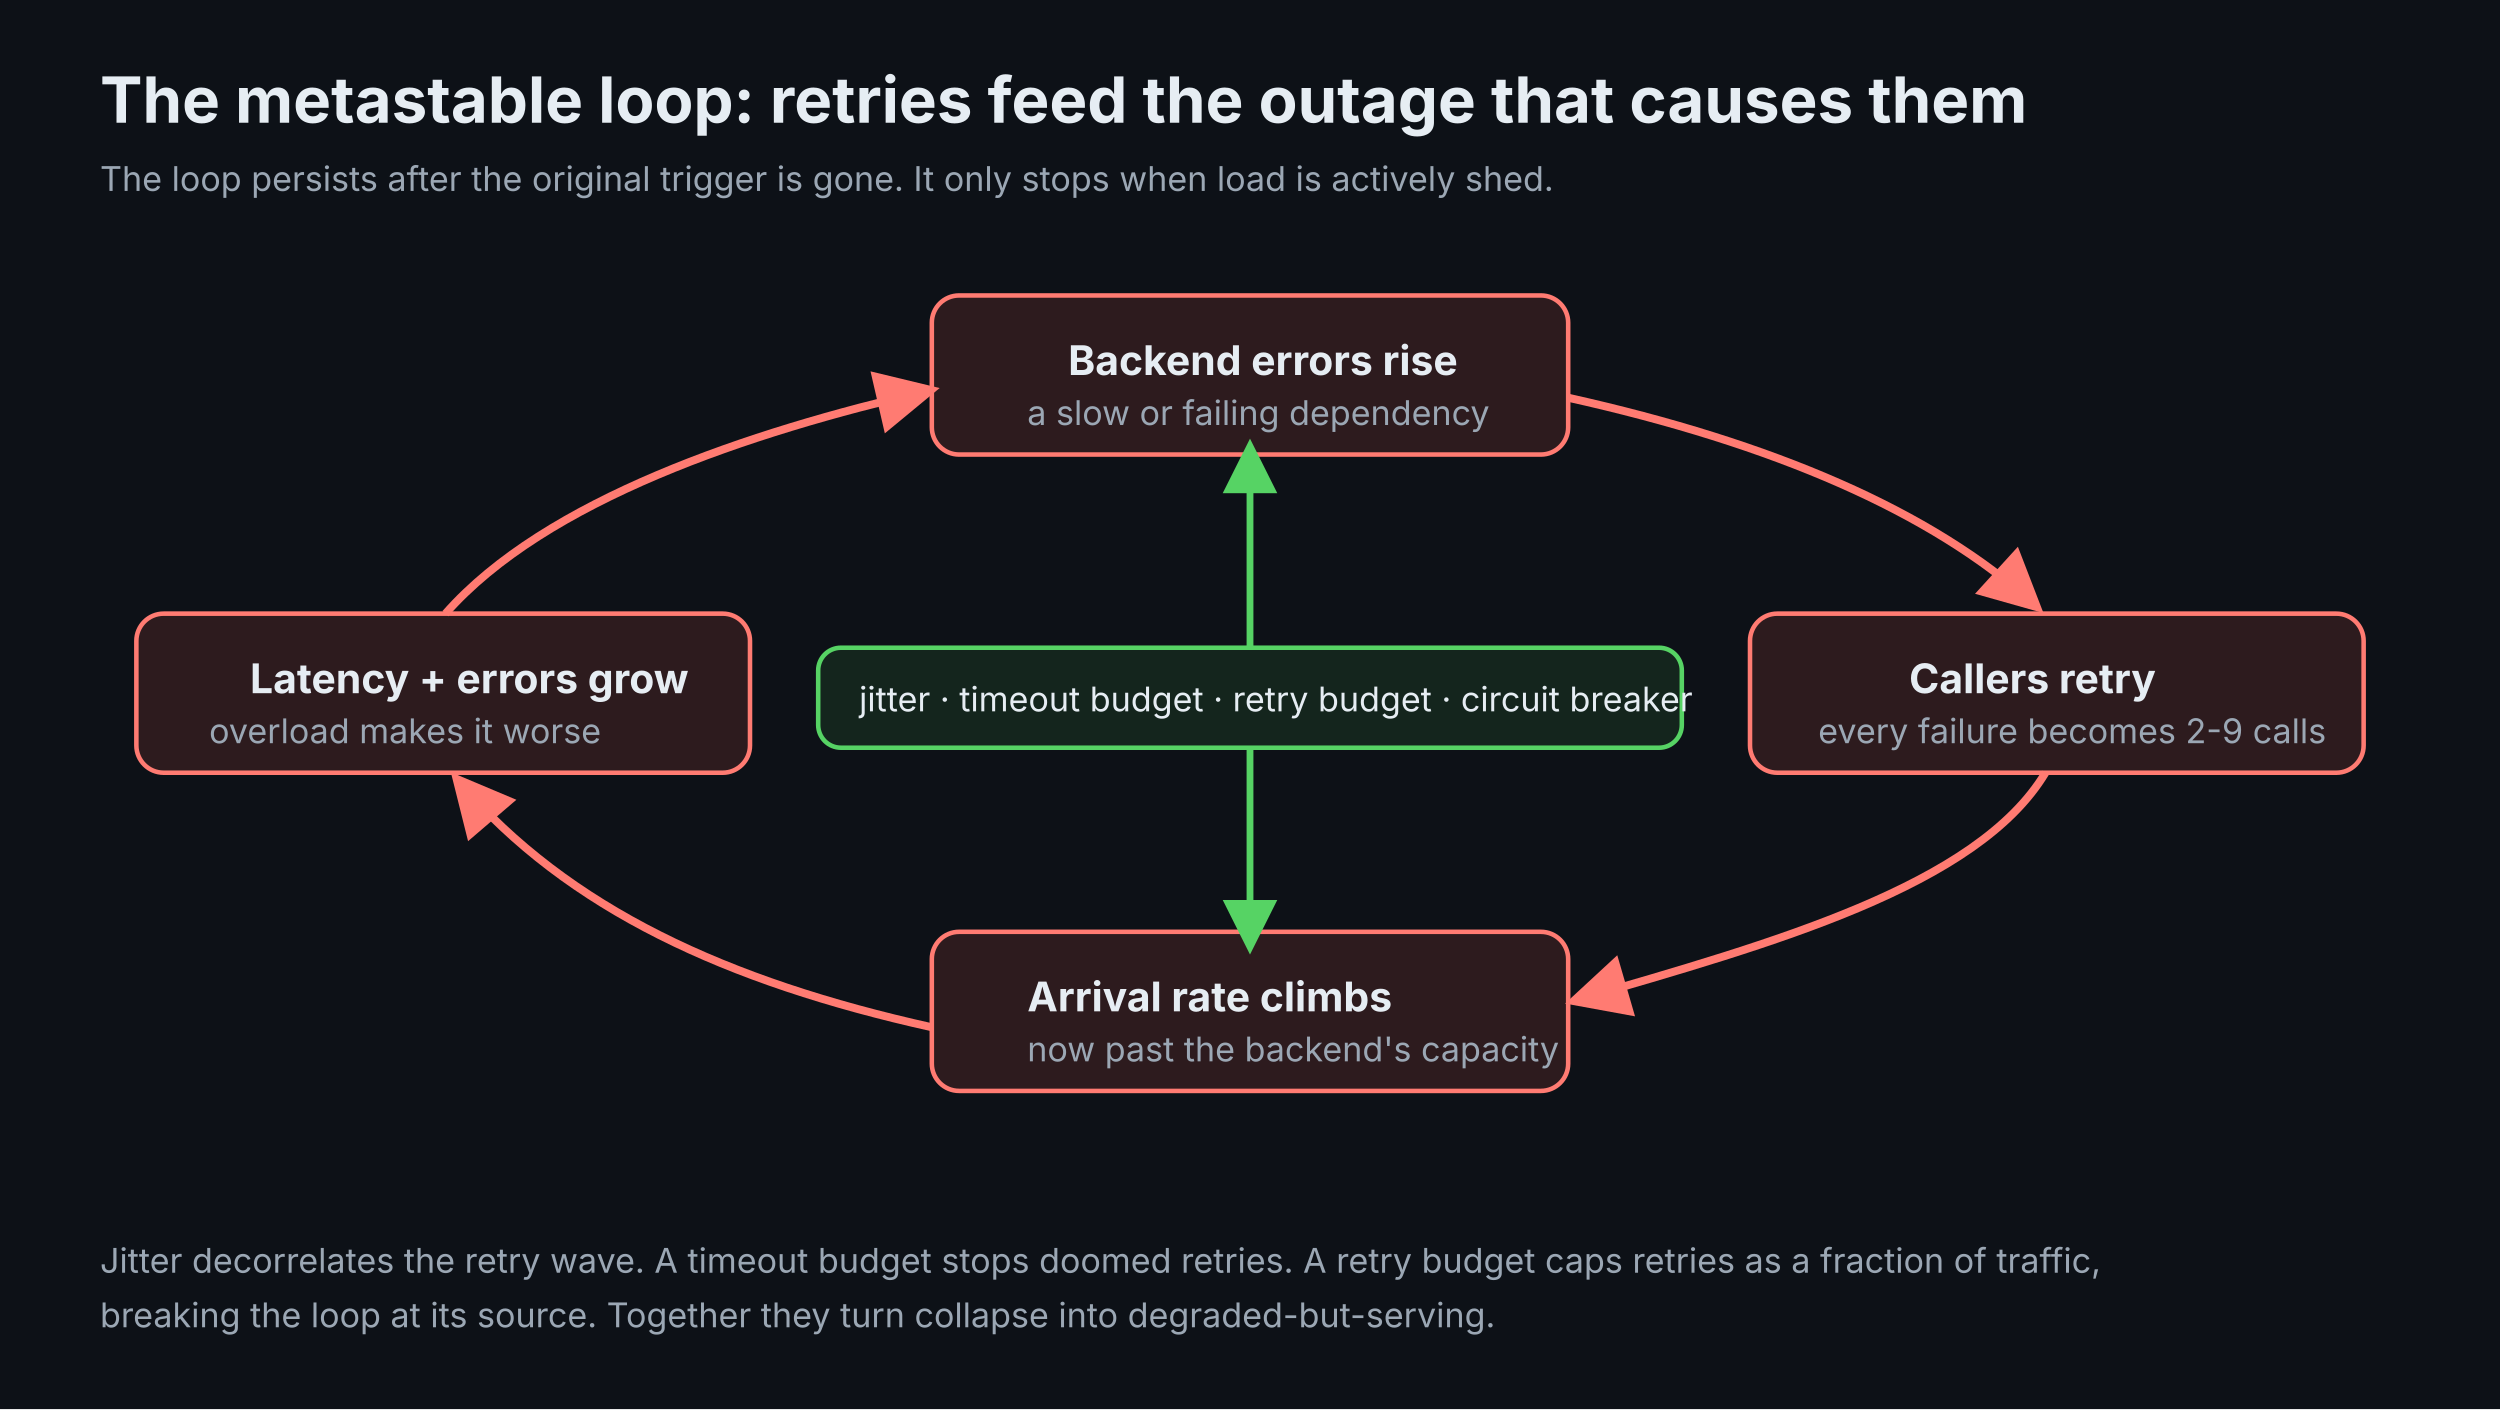
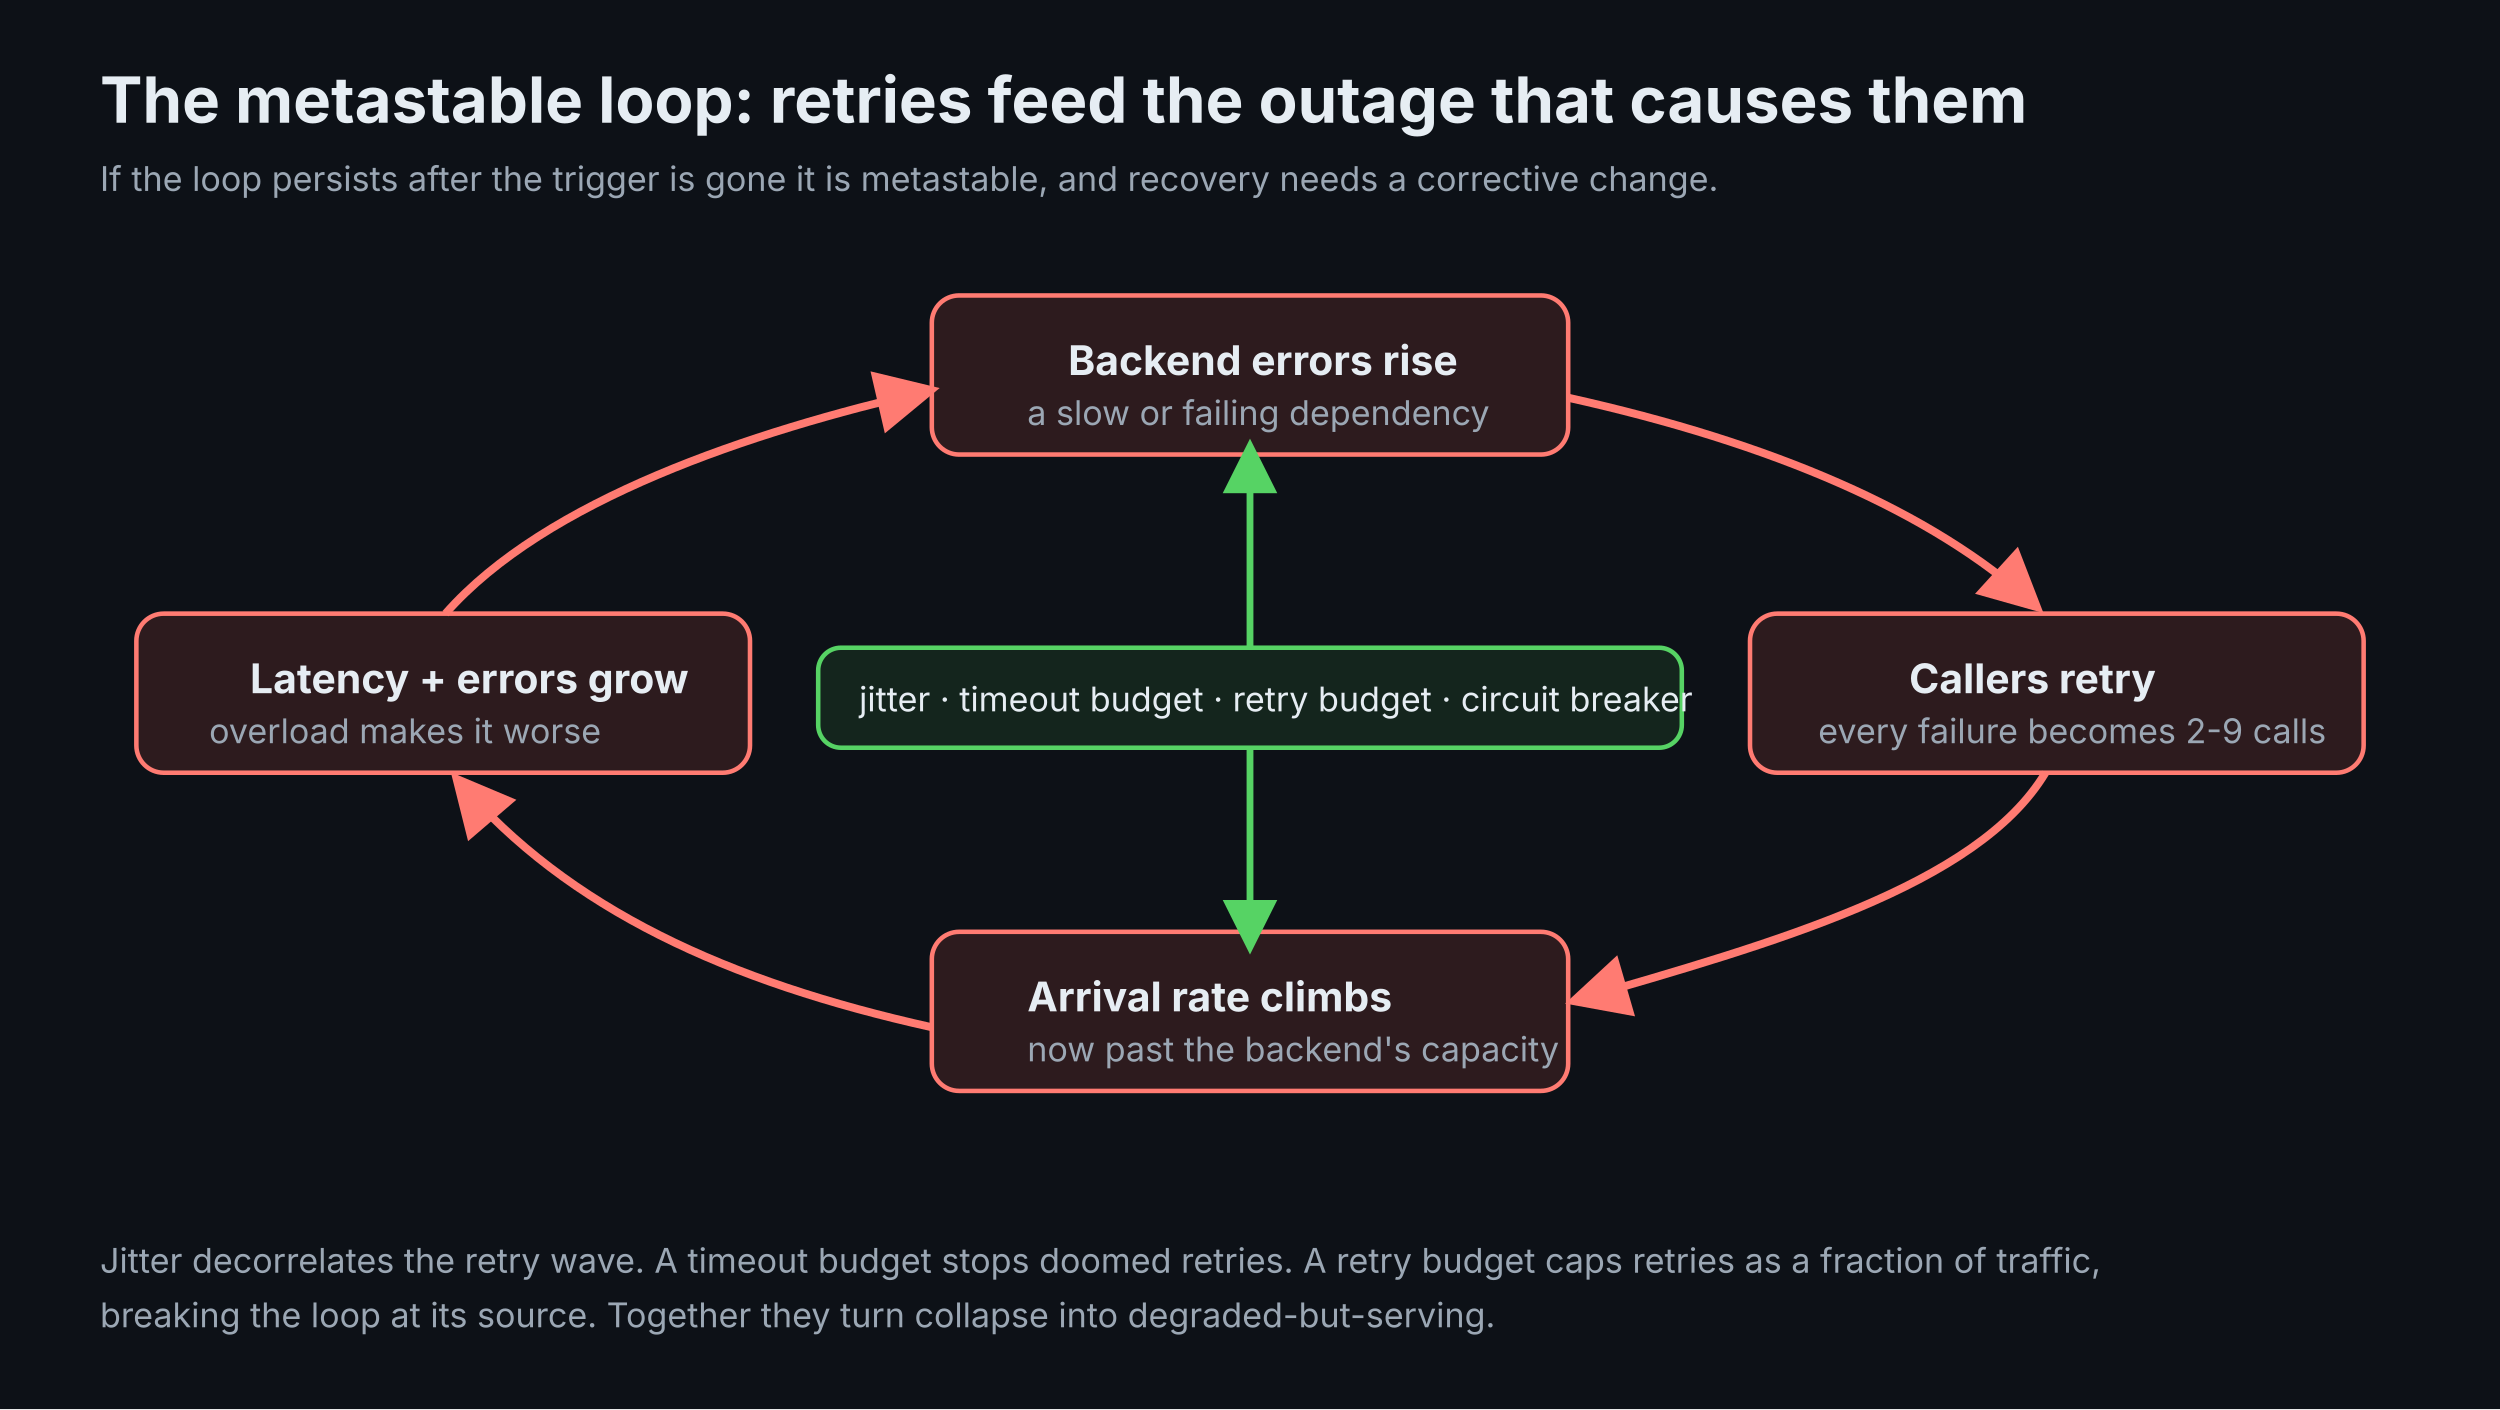
<svg xmlns="http://www.w3.org/2000/svg" viewBox="0 0 1100 620" role="img" aria-labelledby="title desc">
  <defs>
    <marker id="arrow" viewBox="0 0 10 10" refX="8" refY="5" markerWidth="8" markerHeight="8" orient="auto-start-reverse">
      <path d="M 0 0 L 10 5 L 0 10 z" fill="#ff7b72" />
    </marker>
    <marker id="cut" viewBox="0 0 10 10" refX="5" refY="5" markerWidth="8" markerHeight="8" orient="auto">
      <path d="M 0 0 L 10 5 L 0 10 z" fill="#56d364" />
    </marker>
    <style>
      text { font-family: -apple-system, BlinkMacSystemFont, "Segoe UI", sans-serif; fill: #e6edf3; }
      .muted { fill: #9ba7b4; }
      .small { font-size: 15px; }
      .label { font-size: 18px; font-weight: 700; }
      .title { font-size: 28px; font-weight: 750; }
      .bad { fill: #2d1b1e; stroke: #ff7b72; stroke-width: 2; }
      .good { fill: #14251d; stroke: #56d364; stroke-width: 2; }
      .loop { stroke: #ff7b72; stroke-width: 3.5; marker-end: url(#arrow); fill: none; }
      .fix { stroke: #56d364; stroke-width: 3; marker-end: url(#cut); fill: none; }
    </style>
  </defs>
  <rect width="1100" height="620" fill="#0d1117" />
  <text class="title" x="44" y="54">The metastable loop: retries feed the outage that causes them</text>
-   <text class="muted small" x="44" y="84">The loop persists after the original trigger is gone. It only stops when load is actively shed.</text>
+   <text class="muted small" x="44" y="84">If the loop persists after the trigger is gone it is metastable, and recovery needs a corrective change.</text>
  <rect class="bad" x="410" y="130" width="280" height="70" rx="12" />
  <text class="label" x="470" y="165">Backend errors rise</text>
  <text class="small muted" x="452" y="187">a slow or failing dependency</text>
  <rect class="bad" x="770" y="270" width="270" height="70" rx="12" />
  <text class="label" x="840" y="305">Callers retry</text>
  <text class="small muted" x="800" y="327">every failure becomes 2-9 calls</text>
  <rect class="bad" x="410" y="410" width="280" height="70" rx="12" />
  <text class="label" x="452" y="445">Arrival rate climbs</text>
  <text class="small muted" x="452" y="467">now past the backend's capacity</text>
  <rect class="bad" x="60" y="270" width="270" height="70" rx="12" />
  <text class="label" x="110" y="305">Latency + errors grow</text>
  <text class="small muted" x="92" y="327">overload makes it worse</text>
  <path class="loop" d="M 690 175 C 780 195, 850 225, 895 266" />
  <path class="loop" d="M 900 340 C 870 390, 780 415, 694 440" />
  <path class="loop" d="M 410 452 C 320 432, 250 400, 202 344" />
  <path class="loop" d="M 196 270 C 240 220, 330 190, 408 172" />
  <rect class="good" x="360" y="285" width="380" height="44" rx="10" />
  <text class="small" x="378" y="313">jitter · timeout budget · retry budget · circuit breaker</text>
  <path class="fix" d="M 550 285 L 550 205" />
  <path class="fix" d="M 550 329 L 550 408" />
  <text class="muted small" x="44" y="560">Jitter decorrelates the retry wave. A timeout budget stops doomed retries. A retry budget caps retries as a fraction of traffic,</text>
  <text class="muted small" x="44" y="584">breaking the loop at its source. Together they turn collapse into degraded-but-serving.</text>
</svg>
